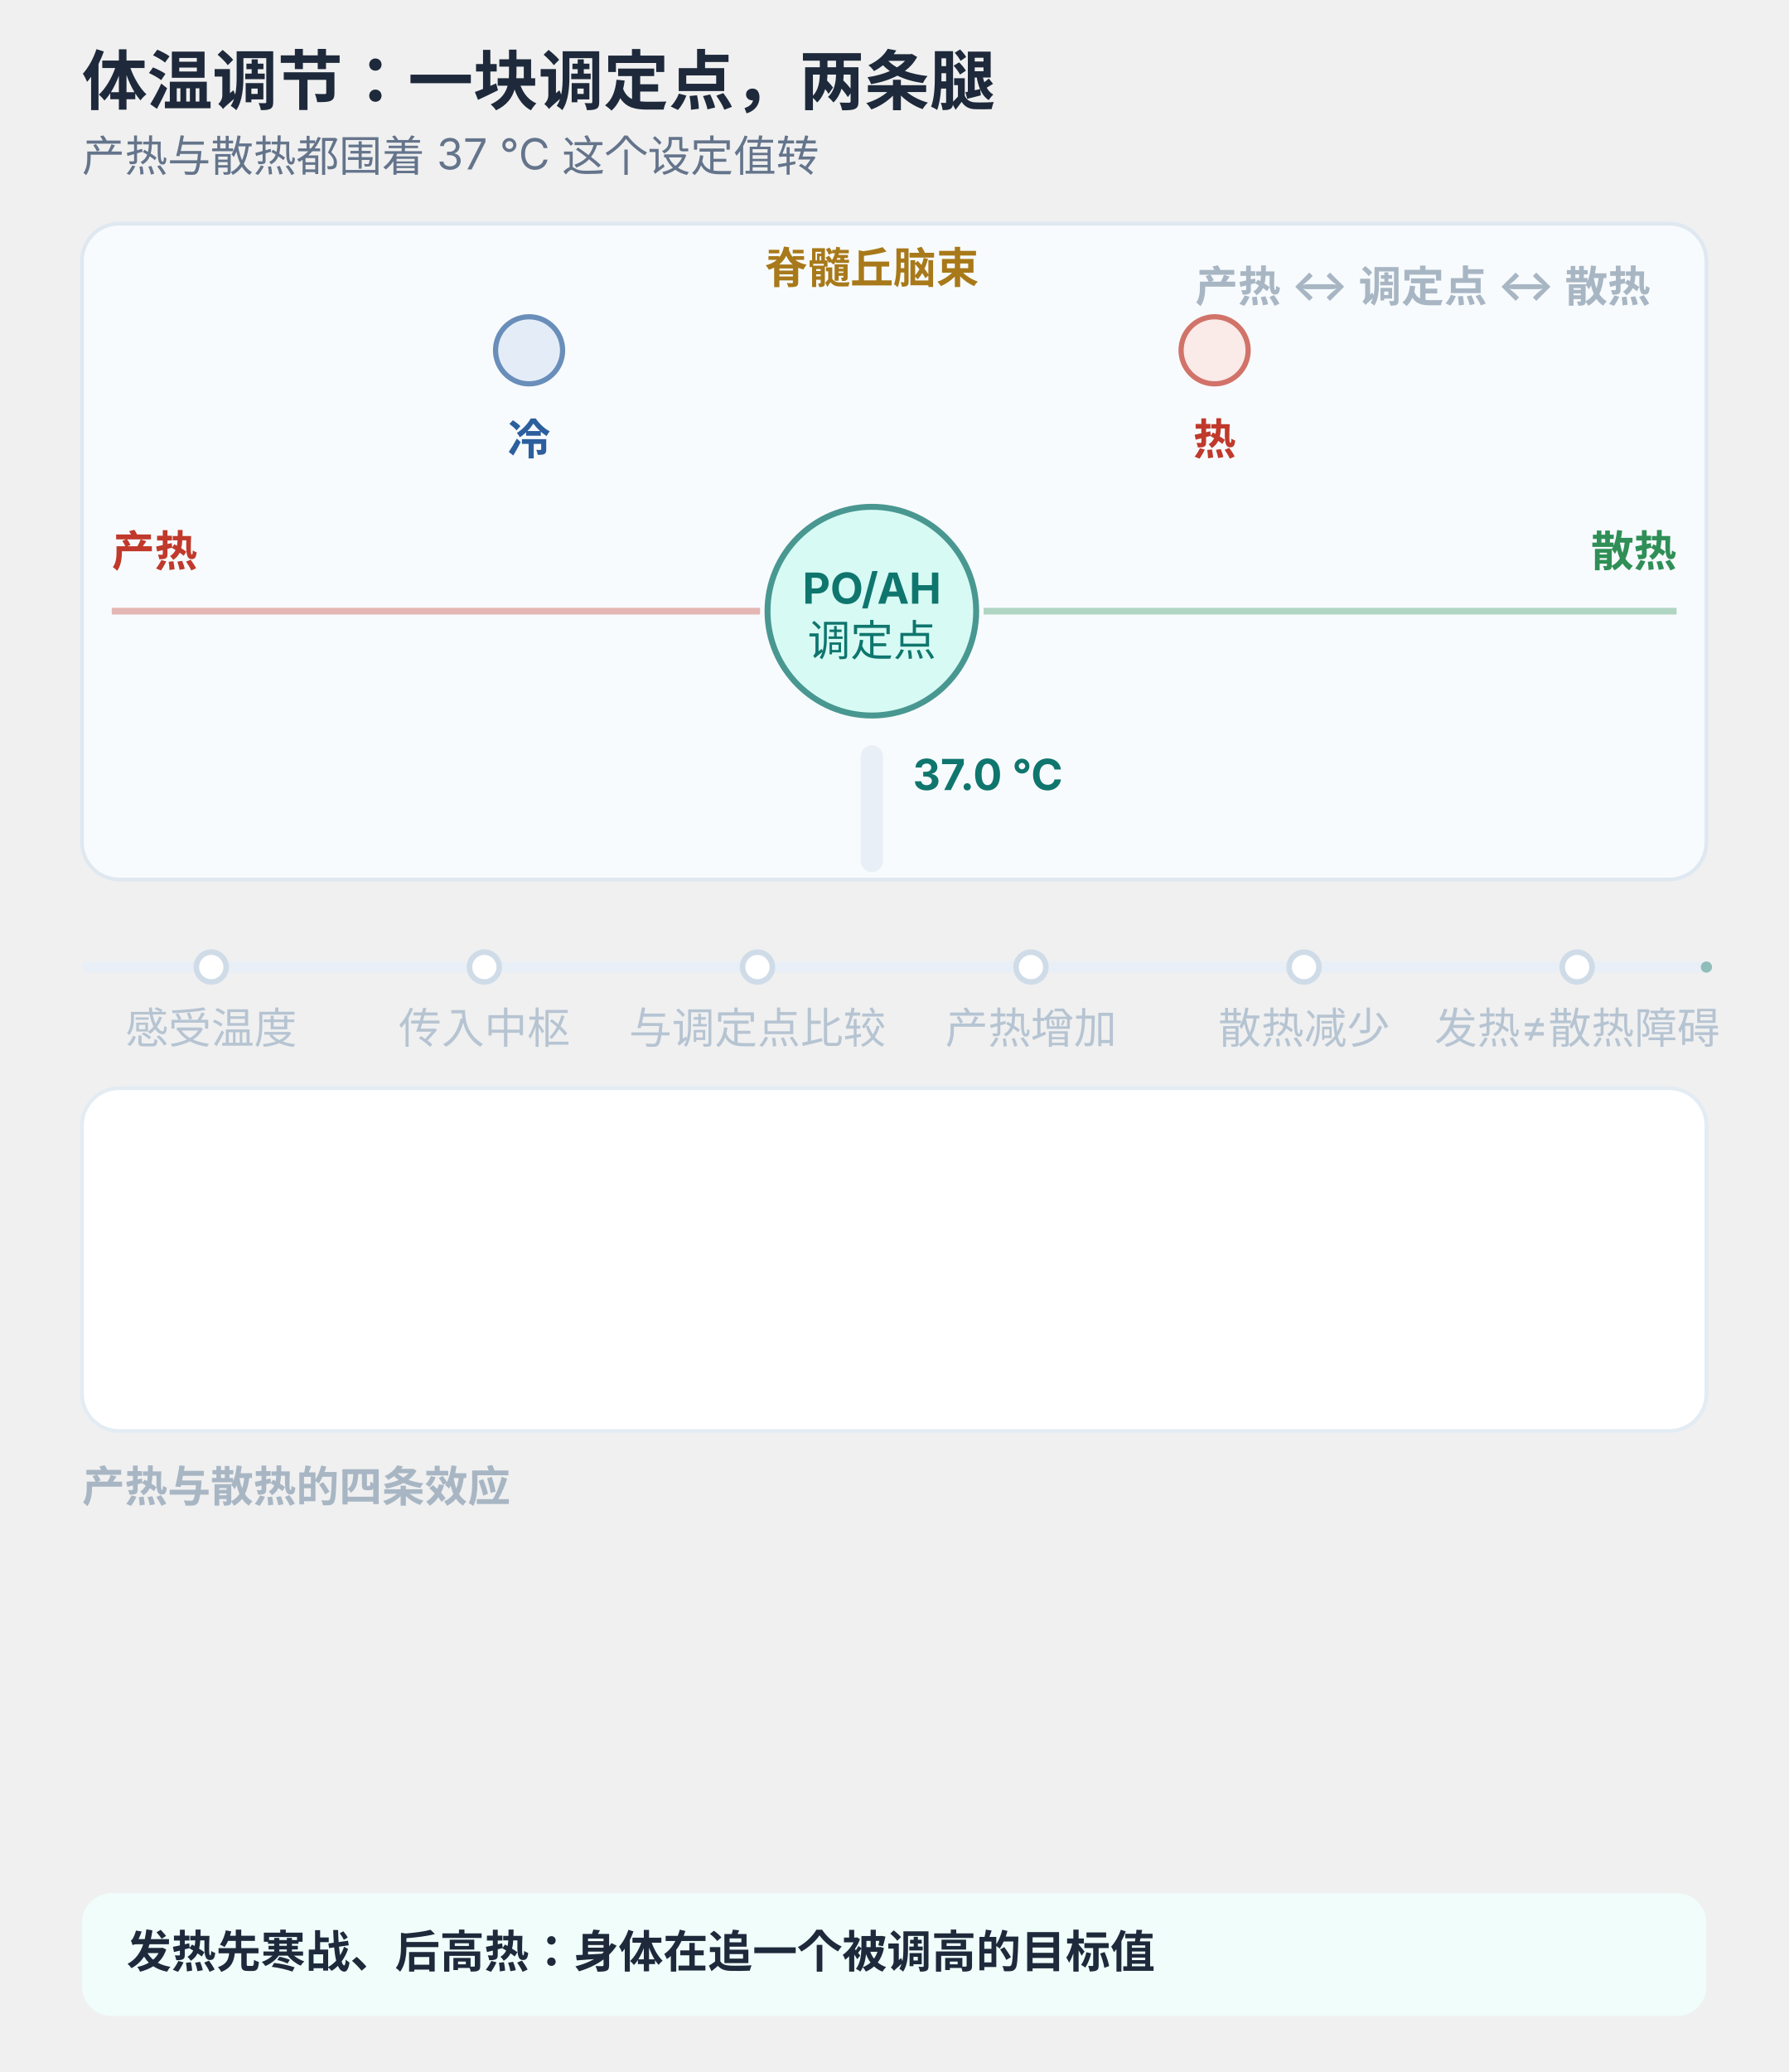
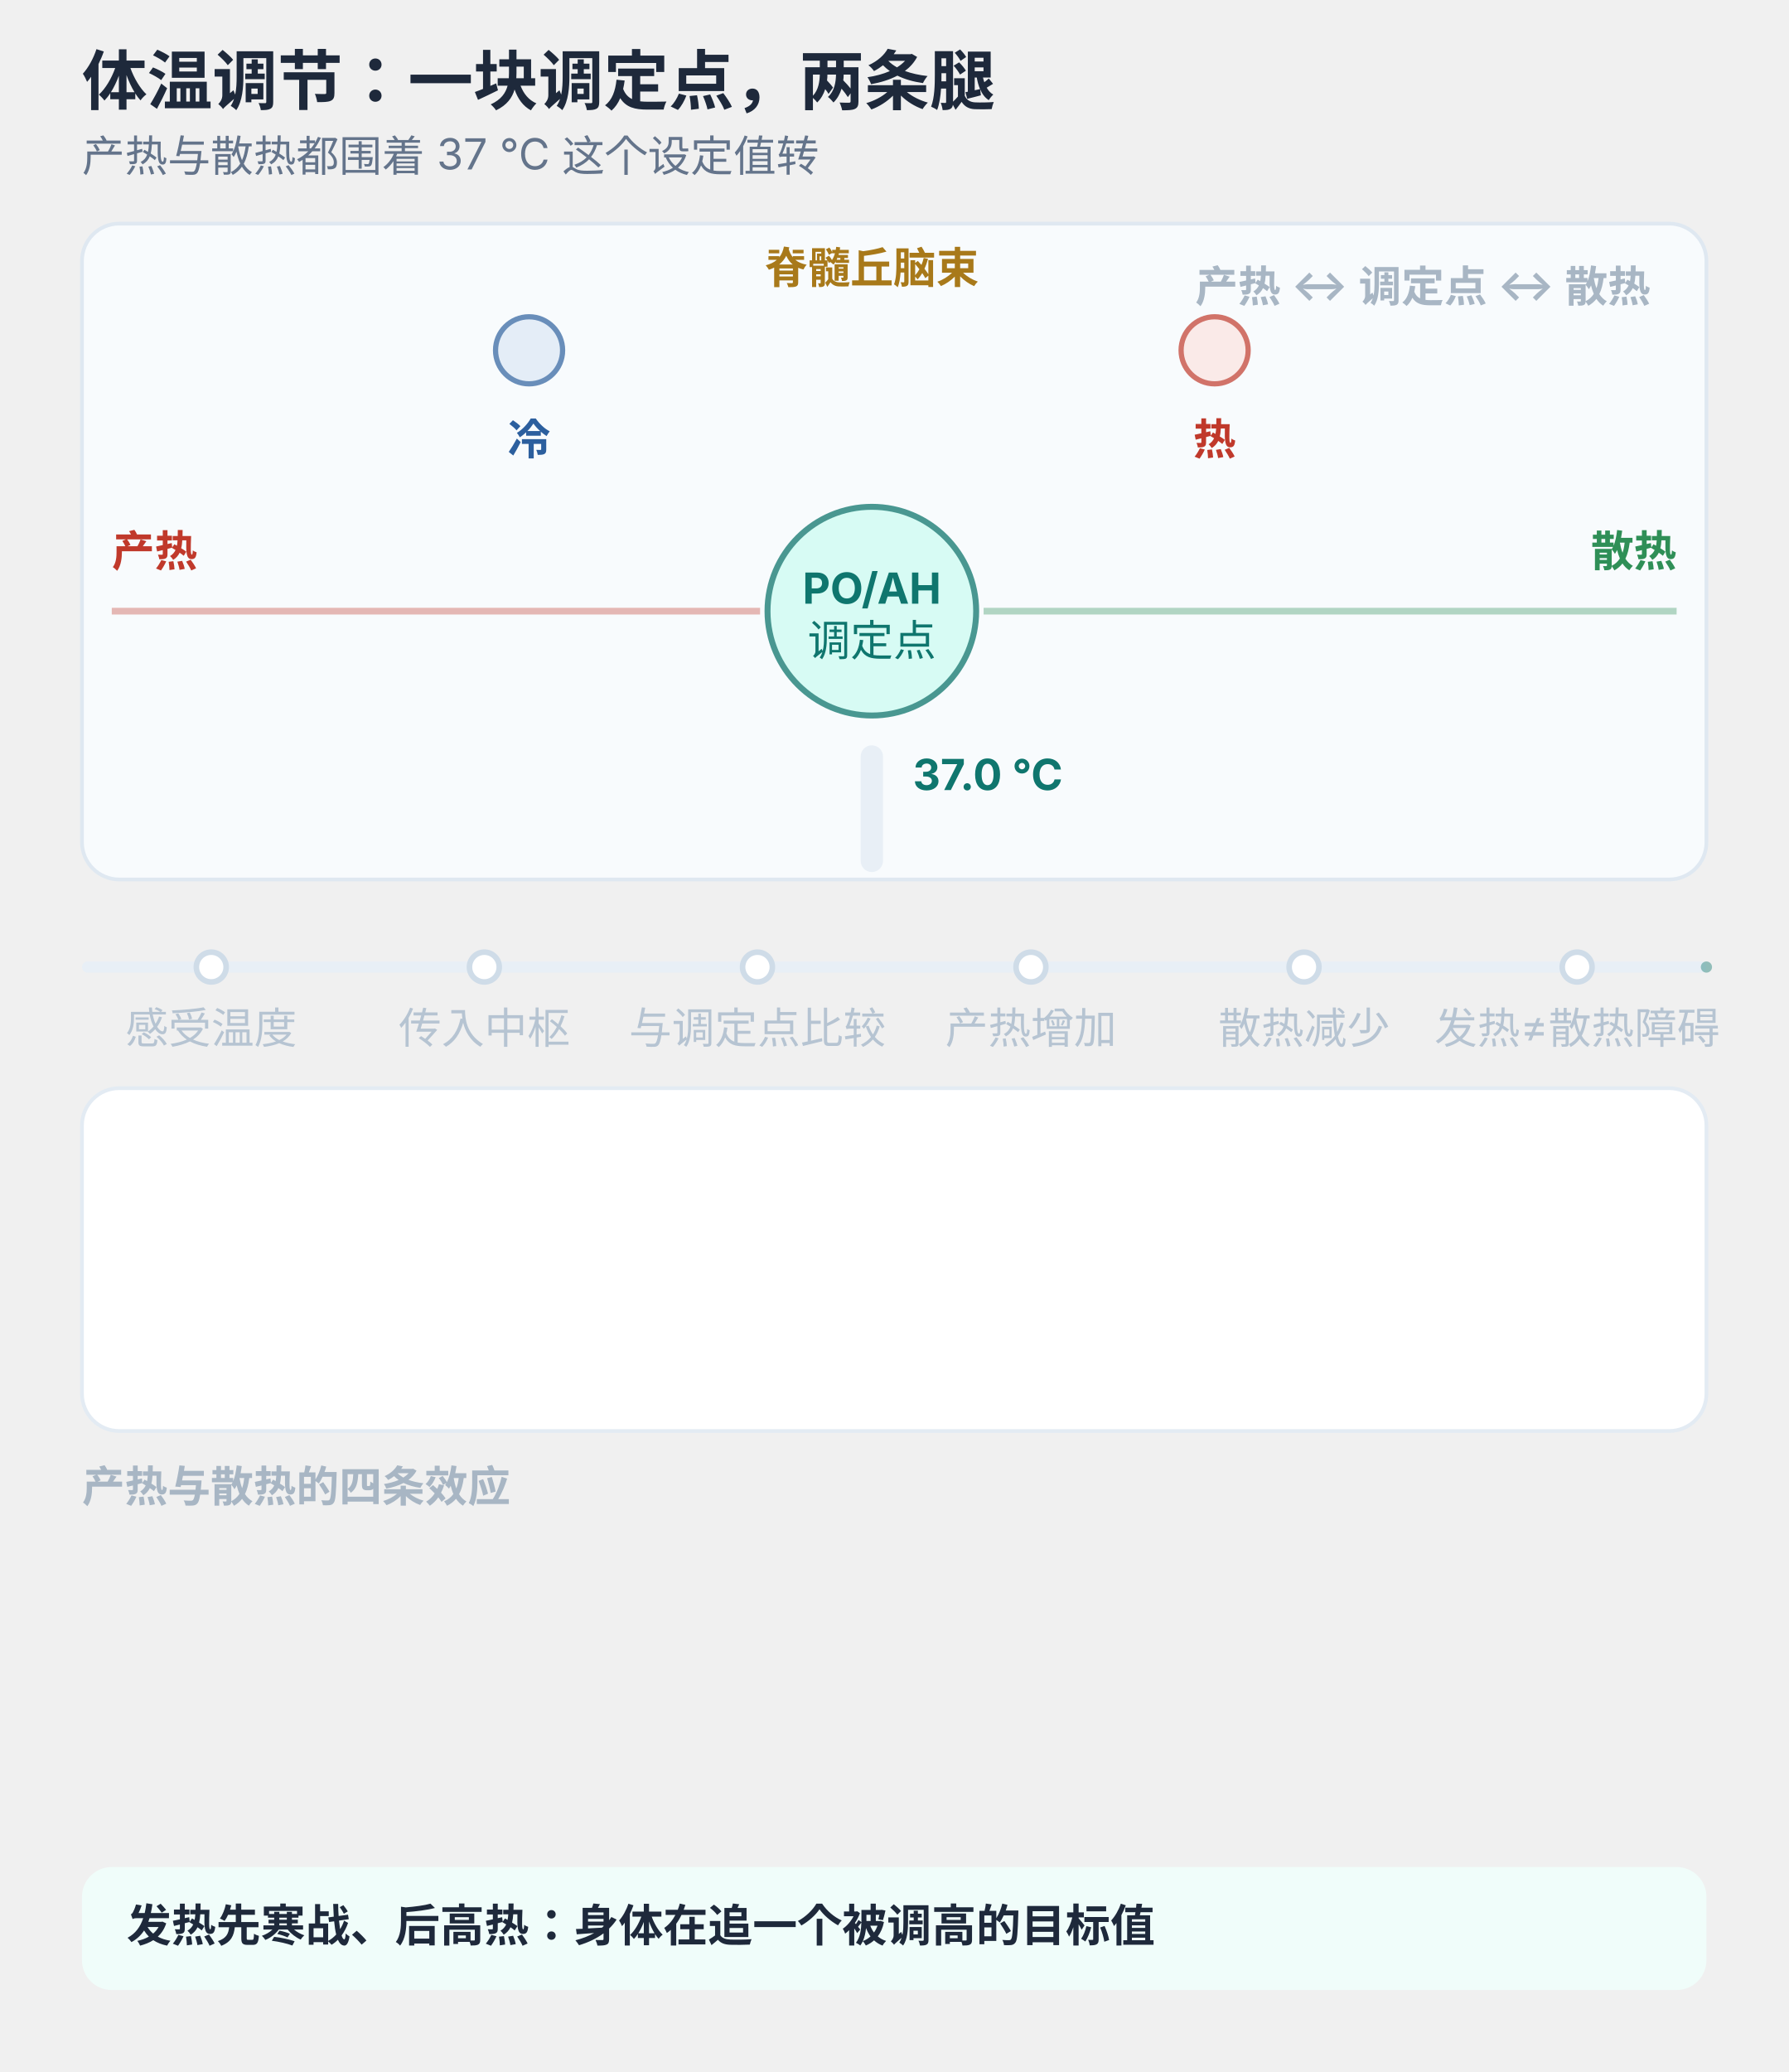
<svg xmlns="http://www.w3.org/2000/svg" viewBox="0 0 480 556" role="img" aria-labelledby="ft fd" style="background:#ffffff">
  <text x="22" y="28" font-size="17.5" font-weight="700" fill="#1e293b" font-family="-apple-system,'PingFang SC','Microsoft YaHei',sans-serif">体温调节：一块调定点，两条腿</text>
  <text x="22" y="46" font-size="11.5" fill="#64748b" font-family="-apple-system,'PingFang SC','Microsoft YaHei',sans-serif">产热与散热都围着 37 ℃ 这个设定值转</text>
  <rect x="22" y="60" width="436" height="176" rx="10" fill="#f8fbfd" stroke="#dfe8f1" stroke-width="1" />
  <circle cx="234" cy="164" r="28" fill="#ccfbf1" stroke="#0f766e" stroke-width="1.6" opacity="0.75" />
  <text x="234" y="162" font-size="11.5" fill="#0f766e" font-weight="700" text-anchor="middle" font-family="-apple-system,'PingFang SC','Microsoft YaHei',sans-serif">PO/AH</text>
  <text x="234" y="176" font-size="11.5" fill="#0f766e" font-weight="400" text-anchor="middle" font-family="-apple-system,'PingFang SC','Microsoft YaHei',sans-serif">调定点</text>
  <circle cx="142" cy="94" r="9" fill="#dbe7f5" stroke="#2c5f9e" stroke-width="1.4" opacity="0.7" />
  <circle cx="326" cy="94" r="9" fill="#fbe3e0" stroke="#c0392b" stroke-width="1.4" opacity="0.7" />
  <text x="142" y="122" font-size="11.5" fill="#2c5f9e" font-weight="700" text-anchor="middle" font-family="-apple-system,'PingFang SC','Microsoft YaHei',sans-serif">冷</text>
  <text x="326" y="122" font-size="11.5" fill="#c0392b" font-weight="700" text-anchor="middle" font-family="-apple-system,'PingFang SC','Microsoft YaHei',sans-serif">热</text>
  <text x="234" y="76" font-size="11.5" fill="#a8791a" font-weight="700" text-anchor="middle" font-family="-apple-system,'PingFang SC','Microsoft YaHei',sans-serif">脊髓丘脑束</text>
  <path d="M30,164 H204" stroke="#c0392b" stroke-width="1.8" opacity="0.35" />
  <path d="M264,164 H450" stroke="#2f8f57" stroke-width="1.8" opacity="0.35" />
  <text x="30" y="152" font-size="11.5" fill="#c0392b" font-weight="700" text-anchor="start" font-family="-apple-system,'PingFang SC','Microsoft YaHei',sans-serif">产热</text>
  <text x="450" y="152" font-size="11.5" fill="#2f8f57" font-weight="700" text-anchor="end" font-family="-apple-system,'PingFang SC','Microsoft YaHei',sans-serif">散热</text>
  <rect x="231" y="200" width="6" height="34" rx="3" fill="#e8eff6" />
  <text x="245" y="212" font-size="11.5" fill="#0f766e" font-weight="700" text-anchor="start" font-family="-apple-system,'PingFang SC','Microsoft YaHei',sans-serif">37.0 ℃</text>
  <g opacity="0">
    <animate attributeName="opacity" values="1;1;0;0" keyTimes="0;0.15;0.151;1" dur="11.4s" repeatCount="indefinite" />
    <circle cx="142" cy="94" r="13" fill="none" stroke="#2c5f9e" stroke-width="2" />
    <circle cx="326" cy="94" r="13" fill="none" stroke="#c0392b" stroke-width="2" />
  </g>
  <g opacity="0">
    <animate attributeName="opacity" values="0;0;1;1;0;0" keyTimes="0;0.15;0.151;0.31;0.311;1" dur="11.4s" repeatCount="indefinite" />
    <path d="M150,104 L210,142" stroke="#a8791a" stroke-width="2" stroke-dasharray="5 3" />
    <path d="M318,104 L258,142" stroke="#a8791a" stroke-width="2" stroke-dasharray="5 3" />
  </g>
  <g opacity="0">
    <animate attributeName="opacity" values="0;0;1;1;0;0" keyTimes="0;0.31;0.311;0.475;0.476;1" dur="11.4s" repeatCount="indefinite" />
    <circle cx="234" cy="164" r="34" fill="none" stroke="#0f766e" stroke-width="2.2" />
  </g>
  <g opacity="0">
    <animate attributeName="opacity" values="0;0;1;1;0;0" keyTimes="0;0.475;0.476;0.65;0.651;1" dur="11.4s" repeatCount="indefinite" />
    <path d="M30,164 H204" stroke="#c0392b" stroke-width="2.6" />
    <path d="M204,164 l-8,-4 v8 z" fill="#c0392b" />
    <text x="30" y="182" font-size="11.5" fill="#c0392b" font-weight="700" text-anchor="start" font-family="-apple-system,'PingFang SC','Microsoft YaHei',sans-serif">寒战 ×4~5</text>
    <text x="30" y="198" font-size="11.5" fill="#6b7c8d" font-weight="400" text-anchor="start" font-family="-apple-system,'PingFang SC','Microsoft YaHei',sans-serif">棕色脂肪</text>
    <text x="30" y="214" font-size="11.5" fill="#6b7c8d" font-weight="400" text-anchor="start" font-family="-apple-system,'PingFang SC','Microsoft YaHei',sans-serif">甲状腺素</text>
  </g>
  <g opacity="0">
    <animate attributeName="opacity" values="0;0;1;1;0;0" keyTimes="0;0.65;0.651;0.82;0.821;1" dur="11.4s" repeatCount="indefinite" />
    <path d="M264,164 H450" stroke="#2f8f57" stroke-width="2.6" />
    <path d="M450,164 l-8,-4 v8 z" fill="#2f8f57" />
    <text x="446" y="182" font-size="11.5" fill="#2f8f57" font-weight="700" text-anchor="end" font-family="-apple-system,'PingFang SC','Microsoft YaHei',sans-serif">血管收缩</text>
    <text x="446" y="198" font-size="11.5" fill="#6b7c8d" font-weight="400" text-anchor="end" font-family="-apple-system,'PingFang SC','Microsoft YaHei',sans-serif">汗腺停止</text>
    <text x="446" y="214" font-size="11.5" fill="#6b7c8d" font-weight="400" text-anchor="end" font-family="-apple-system,'PingFang SC','Microsoft YaHei',sans-serif">立毛肌收缩</text>
  </g>
  <g opacity="0">
    <animate attributeName="opacity" values="0;0;1;1" keyTimes="0;0.82;0.821;1" dur="11.4s" repeatCount="indefinite" />
    <path d="M231,204 H237" stroke="#c1440e" stroke-width="2.6" />
    <text x="222" y="208" font-size="11.5" fill="#c1440e" font-weight="700" text-anchor="end" font-family="-apple-system,'PingFang SC','Microsoft YaHei',sans-serif">39.0 ↑</text>
    <text x="234" y="242" font-size="11.5" fill="#c1440e" font-weight="700" text-anchor="middle" font-family="-apple-system,'PingFang SC','Microsoft YaHei',sans-serif">PGE₂ 使调定点上移</text>
  </g>
  <text x="443" y="81" font-size="11.5" fill="#a8b6c4" font-weight="700" text-anchor="end" font-family="-apple-system,'PingFang SC','Microsoft YaHei',sans-serif">产热 ↔ 调定点 ↔ 散热</text>
  <rect x="22" y="258" width="436" height="3" rx="1.5" fill="#e8eff6" />
  <path d="M22,259.5 H458" stroke="#0f766e" stroke-width="3" stroke-linecap="round" opacity="0.42" stroke-dasharray="436" stroke-dashoffset="436">
    <animate attributeName="stroke-dashoffset" values="436;0" keyTimes="0;1" dur="11.4s" repeatCount="indefinite" />
  </path>
  <circle cx="56.7" cy="259.5" r="4" fill="#ffffff" stroke="#cfdce8" stroke-width="1.5" />
  <g opacity="0">
    <animate attributeName="opacity" values="1;1;0;0" keyTimes="0;0.15;0.151;1" dur="11.4s" repeatCount="indefinite" />
    <circle cx="56.7" cy="259.5" r="5.5" fill="#2c5f9e" />
  </g>
  <g opacity="1">
    <animate attributeName="opacity" values="0.0;0.0;1.0;1.0" keyTimes="0;0.15;0.151;1" dur="11.4s" repeatCount="indefinite" />
    <text x="56.7" y="280" text-anchor="middle" font-size="11.5" fill="#b6c4d2" font-family="-apple-system,'PingFang SC','Microsoft YaHei',sans-serif">感受温度</text>
  </g>
  <g opacity="0">
    <animate attributeName="opacity" values="1;1;0;0" keyTimes="0;0.15;0.151;1" dur="11.4s" repeatCount="indefinite" />
    <text x="56.7" y="280" text-anchor="middle" font-size="11.5" font-weight="700" fill="#2c5f9e" font-family="-apple-system,'PingFang SC','Microsoft YaHei',sans-serif">感受温度</text>
  </g>
  <circle cx="130.0" cy="259.5" r="4" fill="#ffffff" stroke="#cfdce8" stroke-width="1.5" />
  <g opacity="0">
    <animate attributeName="opacity" values="0;0;1;1;0;0" keyTimes="0;0.15;0.151;0.31;0.311;1" dur="11.4s" repeatCount="indefinite" />
    <circle cx="130.0" cy="259.5" r="5.5" fill="#a8791a" />
  </g>
  <g opacity="1">
    <animate attributeName="opacity" values="1.0;1.0;0.0;0.0;1.0;1.0" keyTimes="0;0.15;0.151;0.31;0.311;1" dur="11.4s" repeatCount="indefinite" />
    <text x="130.0" y="280" text-anchor="middle" font-size="11.5" fill="#b6c4d2" font-family="-apple-system,'PingFang SC','Microsoft YaHei',sans-serif">传入中枢</text>
  </g>
  <g opacity="0">
    <animate attributeName="opacity" values="0;0;1;1;0;0" keyTimes="0;0.15;0.151;0.31;0.311;1" dur="11.4s" repeatCount="indefinite" />
    <text x="130.0" y="280" text-anchor="middle" font-size="11.5" font-weight="700" fill="#a8791a" font-family="-apple-system,'PingFang SC','Microsoft YaHei',sans-serif">传入中枢</text>
  </g>
  <circle cx="203.3" cy="259.5" r="4" fill="#ffffff" stroke="#cfdce8" stroke-width="1.5" />
  <g opacity="0">
    <animate attributeName="opacity" values="0;0;1;1;0;0" keyTimes="0;0.31;0.311;0.475;0.476;1" dur="11.4s" repeatCount="indefinite" />
    <circle cx="203.3" cy="259.5" r="5.5" fill="#0f766e" />
  </g>
  <g opacity="1">
    <animate attributeName="opacity" values="1.0;1.0;0.0;0.0;1.0;1.0" keyTimes="0;0.31;0.311;0.475;0.476;1" dur="11.4s" repeatCount="indefinite" />
    <text x="203.3" y="280" text-anchor="middle" font-size="11.5" fill="#b6c4d2" font-family="-apple-system,'PingFang SC','Microsoft YaHei',sans-serif">与调定点比较</text>
  </g>
  <g opacity="0">
    <animate attributeName="opacity" values="0;0;1;1;0;0" keyTimes="0;0.31;0.311;0.475;0.476;1" dur="11.4s" repeatCount="indefinite" />
    <text x="203.3" y="280" text-anchor="middle" font-size="11.5" font-weight="700" fill="#0f766e" font-family="-apple-system,'PingFang SC','Microsoft YaHei',sans-serif">与调定点比较</text>
  </g>
  <circle cx="276.7" cy="259.5" r="4" fill="#ffffff" stroke="#cfdce8" stroke-width="1.5" />
  <g opacity="0">
    <animate attributeName="opacity" values="0;0;1;1;0;0" keyTimes="0;0.475;0.476;0.65;0.651;1" dur="11.4s" repeatCount="indefinite" />
    <circle cx="276.7" cy="259.5" r="5.5" fill="#c0392b" />
  </g>
  <g opacity="1">
    <animate attributeName="opacity" values="1.0;1.0;0.0;0.0;1.0;1.0" keyTimes="0;0.475;0.476;0.65;0.651;1" dur="11.4s" repeatCount="indefinite" />
    <text x="276.7" y="280" text-anchor="middle" font-size="11.5" fill="#b6c4d2" font-family="-apple-system,'PingFang SC','Microsoft YaHei',sans-serif">产热增加</text>
  </g>
  <g opacity="0">
    <animate attributeName="opacity" values="0;0;1;1;0;0" keyTimes="0;0.475;0.476;0.65;0.651;1" dur="11.4s" repeatCount="indefinite" />
    <text x="276.7" y="280" text-anchor="middle" font-size="11.5" font-weight="700" fill="#c0392b" font-family="-apple-system,'PingFang SC','Microsoft YaHei',sans-serif">产热增加</text>
  </g>
  <circle cx="350.0" cy="259.5" r="4" fill="#ffffff" stroke="#cfdce8" stroke-width="1.5" />
  <g opacity="0">
    <animate attributeName="opacity" values="0;0;1;1;0;0" keyTimes="0;0.65;0.651;0.82;0.821;1" dur="11.4s" repeatCount="indefinite" />
    <circle cx="350.0" cy="259.5" r="5.5" fill="#2f8f57" />
  </g>
  <g opacity="1">
    <animate attributeName="opacity" values="1.0;1.0;0.0;0.0;1.0;1.0" keyTimes="0;0.65;0.651;0.82;0.821;1" dur="11.4s" repeatCount="indefinite" />
    <text x="350.0" y="280" text-anchor="middle" font-size="11.5" fill="#b6c4d2" font-family="-apple-system,'PingFang SC','Microsoft YaHei',sans-serif">散热减少</text>
  </g>
  <g opacity="0">
    <animate attributeName="opacity" values="0;0;1;1;0;0" keyTimes="0;0.65;0.651;0.82;0.821;1" dur="11.4s" repeatCount="indefinite" />
    <text x="350.0" y="280" text-anchor="middle" font-size="11.5" font-weight="700" fill="#2f8f57" font-family="-apple-system,'PingFang SC','Microsoft YaHei',sans-serif">散热减少</text>
  </g>
  <circle cx="423.3" cy="259.5" r="4" fill="#ffffff" stroke="#cfdce8" stroke-width="1.5" />
  <g opacity="0">
    <animate attributeName="opacity" values="0;0;1;1" keyTimes="0;0.82;0.821;1" dur="11.4s" repeatCount="indefinite" />
    <circle cx="423.3" cy="259.5" r="5.5" fill="#c1440e" />
  </g>
  <g opacity="1">
    <animate attributeName="opacity" values="1.0;1.0;0.0;0.0" keyTimes="0;0.82;0.821;1" dur="11.4s" repeatCount="indefinite" />
    <text x="423.3" y="280" text-anchor="middle" font-size="11.5" fill="#b6c4d2" font-family="-apple-system,'PingFang SC','Microsoft YaHei',sans-serif">发热≠散热障碍</text>
  </g>
  <g opacity="0">
    <animate attributeName="opacity" values="0;0;1;1" keyTimes="0;0.82;0.821;1" dur="11.4s" repeatCount="indefinite" />
    <text x="423.3" y="280" text-anchor="middle" font-size="11.5" font-weight="700" fill="#c1440e" font-family="-apple-system,'PingFang SC','Microsoft YaHei',sans-serif">发热≠散热障碍</text>
  </g>
  <rect x="22" y="292" width="436" height="92" rx="10" fill="#ffffff" stroke="#e3ebf3" stroke-width="1" />
  <g opacity="0">
    <animate attributeName="opacity" values="1;1;0;0" keyTimes="0;0.15;0.151;1" dur="11.4s" repeatCount="indefinite" />
    <rect x="22" y="293" width="3" height="90" fill="#2c5f9e" opacity="0.85" />
    <text x="40" y="318" font-size="11.5" fill="#a8b6c4" font-weight="700" font-family="-apple-system,'PingFang SC','Microsoft YaHei',sans-serif">因为</text>
    <text x="78" y="318" font-size="12.5" fill="#6b7c8d" font-family="-apple-system,'PingFang SC','Microsoft YaHei',sans-serif">皮肤冷/热感受器、内脏与脊髓、下丘脑中枢感受器</text>
    <text x="40" y="354" font-size="11.5" fill="#2c5f9e" font-weight="700" font-family="-apple-system,'PingFang SC','Microsoft YaHei',sans-serif">所以</text>
    <text x="78" y="354" font-size="14.5" fill="#2c5f9e" font-weight="700" font-family="-apple-system,'PingFang SC','Microsoft YaHei',sans-serif">把核心与体表温度信息送进中枢</text>
  </g>
  <g opacity="0">
    <animate attributeName="opacity" values="0;0;1;1;0;0" keyTimes="0;0.15;0.151;0.31;0.311;1" dur="11.4s" repeatCount="indefinite" />
    <rect x="22" y="293" width="3" height="90" fill="#a8791a" opacity="0.85" />
    <text x="40" y="318" font-size="11.5" fill="#a8b6c4" font-weight="700" font-family="-apple-system,'PingFang SC','Microsoft YaHei',sans-serif">因为</text>
    <text x="78" y="318" font-size="12.5" fill="#6b7c8d" font-family="-apple-system,'PingFang SC','Microsoft YaHei',sans-serif">经脊髓丘脑束上行到 PO/AH（视前区-下丘脑前部）</text>
    <text x="40" y="354" font-size="11.5" fill="#a8791a" font-weight="700" font-family="-apple-system,'PingFang SC','Microsoft YaHei',sans-serif">所以</text>
    <text x="78" y="354" font-size="14.5" fill="#a8791a" font-weight="700" font-family="-apple-system,'PingFang SC','Microsoft YaHei',sans-serif">这里整合全部温度信息，是体温调节的中枢</text>
  </g>
  <g opacity="0">
    <animate attributeName="opacity" values="0;0;1;1;0;0" keyTimes="0;0.31;0.311;0.475;0.476;1" dur="11.4s" repeatCount="indefinite" />
    <rect x="22" y="293" width="3" height="90" fill="#0f766e" opacity="0.85" />
    <text x="40" y="318" font-size="11.5" fill="#a8b6c4" font-weight="700" font-family="-apple-system,'PingFang SC','Microsoft YaHei',sans-serif">因为</text>
    <text x="78" y="318" font-size="12.5" fill="#6b7c8d" font-family="-apple-system,'PingFang SC','Microsoft YaHei',sans-serif">调定点设在 37 ℃；实测温度低于它即为「冷负荷」</text>
    <text x="40" y="354" font-size="11.5" fill="#0f766e" font-weight="700" font-family="-apple-system,'PingFang SC','Microsoft YaHei',sans-serif">所以</text>
    <text x="78" y="354" font-size="14.5" fill="#0f766e" font-weight="700" font-family="-apple-system,'PingFang SC','Microsoft YaHei',sans-serif">偏差的方向与大小决定产热还是散热</text>
  </g>
  <g opacity="0">
    <animate attributeName="opacity" values="0;0;1;1;0;0" keyTimes="0;0.475;0.476;0.65;0.651;1" dur="11.4s" repeatCount="indefinite" />
    <rect x="22" y="293" width="3" height="90" fill="#c0392b" opacity="0.85" />
    <text x="40" y="318" font-size="11.5" fill="#a8b6c4" font-weight="700" font-family="-apple-system,'PingFang SC','Microsoft YaHei',sans-serif">因为</text>
    <text x="78" y="318" font-size="12.5" fill="#6b7c8d" font-family="-apple-system,'PingFang SC','Microsoft YaHei',sans-serif">寒战：骨骼肌节律收缩不做外功；非寒战：棕色脂肪为主</text>
    <text x="40" y="354" font-size="11.5" fill="#c0392b" font-weight="700" font-family="-apple-system,'PingFang SC','Microsoft YaHei',sans-serif">所以</text>
    <text x="78" y="354" font-size="14.5" fill="#c0392b" font-weight="700" font-family="-apple-system,'PingFang SC','Microsoft YaHei',sans-serif">寒战时代谢率可增加 4~5 倍</text>
  </g>
  <g opacity="0">
    <animate attributeName="opacity" values="0;0;1;1;0;0" keyTimes="0;0.65;0.651;0.82;0.821;1" dur="11.4s" repeatCount="indefinite" />
    <rect x="22" y="293" width="3" height="90" fill="#2f8f57" opacity="0.85" />
    <text x="40" y="318" font-size="11.5" fill="#a8b6c4" font-weight="700" font-family="-apple-system,'PingFang SC','Microsoft YaHei',sans-serif">因为</text>
    <text x="78" y="318" font-size="12.5" fill="#6b7c8d" font-family="-apple-system,'PingFang SC','Microsoft YaHei',sans-serif">交感兴奋 → 皮肤血管收缩、汗腺停止、立毛肌收缩</text>
    <text x="40" y="354" font-size="11.5" fill="#2f8f57" font-weight="700" font-family="-apple-system,'PingFang SC','Microsoft YaHei',sans-serif">所以</text>
    <text x="78" y="354" font-size="14.5" fill="#2f8f57" font-weight="700" font-family="-apple-system,'PingFang SC','Microsoft YaHei',sans-serif">皮肤血流锐减，散热降到最低</text>
  </g>
  <g opacity="0">
    <animate attributeName="opacity" values="0;0;1;1" keyTimes="0;0.82;0.821;1" dur="11.4s" repeatCount="indefinite" />
    <rect x="22" y="293" width="3" height="90" fill="#c1440e" opacity="0.85" />
    <text x="40" y="318" font-size="11.5" fill="#a8b6c4" font-weight="700" font-family="-apple-system,'PingFang SC','Microsoft YaHei',sans-serif">因为</text>
    <text x="78" y="318" font-size="12.5" fill="#6b7c8d" font-family="-apple-system,'PingFang SC','Microsoft YaHei',sans-serif">致热原 → PGE₂ 升高 → 调定点上移（如移到 39 ℃）</text>
    <text x="40" y="354" font-size="11.5" fill="#c1440e" font-weight="700" font-family="-apple-system,'PingFang SC','Microsoft YaHei',sans-serif">所以</text>
    <text x="78" y="354" font-size="14.5" fill="#c1440e" font-weight="700" font-family="-apple-system,'PingFang SC','Microsoft YaHei',sans-serif">身体主动产热直到达到新调定点，故先寒战后高热</text>
  </g>
  <text x="22" y="403" font-size="11.5" fill="#a8b6c4" font-weight="700" text-anchor="start" font-family="-apple-system,'PingFang SC','Microsoft YaHei',sans-serif">产热与散热的四条效应</text>
  <g opacity="0">
    <animate attributeName="opacity" values="0;0;1;1;0;0" keyTimes="0;0.475;0.476;0.65;0.651;1" dur="11.4s" repeatCount="indefinite" />
    <rect x="22" y="413" width="3" height="15" rx="1.5" fill="#c0392b" />
    <text x="34" y="424" font-size="12.5" fill="#c0392b" font-weight="700" text-anchor="start" font-family="-apple-system,'PingFang SC','Microsoft YaHei',sans-serif">寒战</text>
    <text x="104" y="424" font-size="12" fill="#6b7c8d" font-weight="400" text-anchor="start" font-family="-apple-system,'PingFang SC','Microsoft YaHei',sans-serif">骨骼肌节律收缩，产热 ×4~5</text>
  </g>
  <g opacity="0">
    <animate attributeName="opacity" values="0;0;1;1;0;0" keyTimes="0;0.475;0.476;0.65;0.651;1" dur="11.4s" repeatCount="indefinite" />
    <rect x="22" y="436" width="3" height="15" rx="1.5" fill="#2f8f57" />
    <text x="34" y="447" font-size="12.5" fill="#2f8f57" font-weight="700" text-anchor="start" font-family="-apple-system,'PingFang SC','Microsoft YaHei',sans-serif">非寒战</text>
    <text x="104" y="447" font-size="12" fill="#6b7c8d" font-weight="400" text-anchor="start" font-family="-apple-system,'PingFang SC','Microsoft YaHei',sans-serif">棕色脂肪（甲状腺素调节）</text>
  </g>
  <g opacity="0">
    <animate attributeName="opacity" values="0;0;1;1;0;0" keyTimes="0;0.65;0.651;0.82;0.821;1" dur="11.4s" repeatCount="indefinite" />
    <rect x="22" y="459" width="3" height="15" rx="1.5" fill="#2f8f57" />
    <text x="34" y="470" font-size="12.5" fill="#2f8f57" font-weight="700" text-anchor="start" font-family="-apple-system,'PingFang SC','Microsoft YaHei',sans-serif">散热↓</text>
    <text x="104" y="470" font-size="12" fill="#6b7c8d" font-weight="400" text-anchor="start" font-family="-apple-system,'PingFang SC','Microsoft YaHei',sans-serif">皮肤血管收缩、汗腺停止</text>
  </g>
  <g opacity="0">
    <animate attributeName="opacity" values="0;0;1;1" keyTimes="0;0.82;0.821;1" dur="11.4s" repeatCount="indefinite" />
    <rect x="22" y="482" width="3" height="15" rx="1.5" fill="#c1440e" />
    <text x="34" y="493" font-size="12.5" fill="#c1440e" font-weight="700" text-anchor="start" font-family="-apple-system,'PingFang SC','Microsoft YaHei',sans-serif">发热</text>
    <text x="104" y="493" font-size="12" fill="#6b7c8d" font-weight="400" text-anchor="start" font-family="-apple-system,'PingFang SC','Microsoft YaHei',sans-serif">调定点上移，不是散热坏</text>
  </g>
-   <rect x="22" y="508" width="436" height="33" rx="8" fill="#f0fdfa" />
-   <text x="34" y="528" font-size="12" fill="#1e293b" font-weight="700" text-anchor="start" font-family="-apple-system,'PingFang SC','Microsoft YaHei',sans-serif">发热先寒战、后高热：身体在追一个被调高的目标值</text>
+   <rect x="22" y="501" width="436" height="33" rx="8" fill="#f0fdfa" />
+   <text x="34" y="521" font-size="12" fill="#1e293b" font-weight="700" text-anchor="start" font-family="-apple-system,'PingFang SC','Microsoft YaHei',sans-serif">发热先寒战、后高热：身体在追一个被调高的目标值</text>
</svg>
